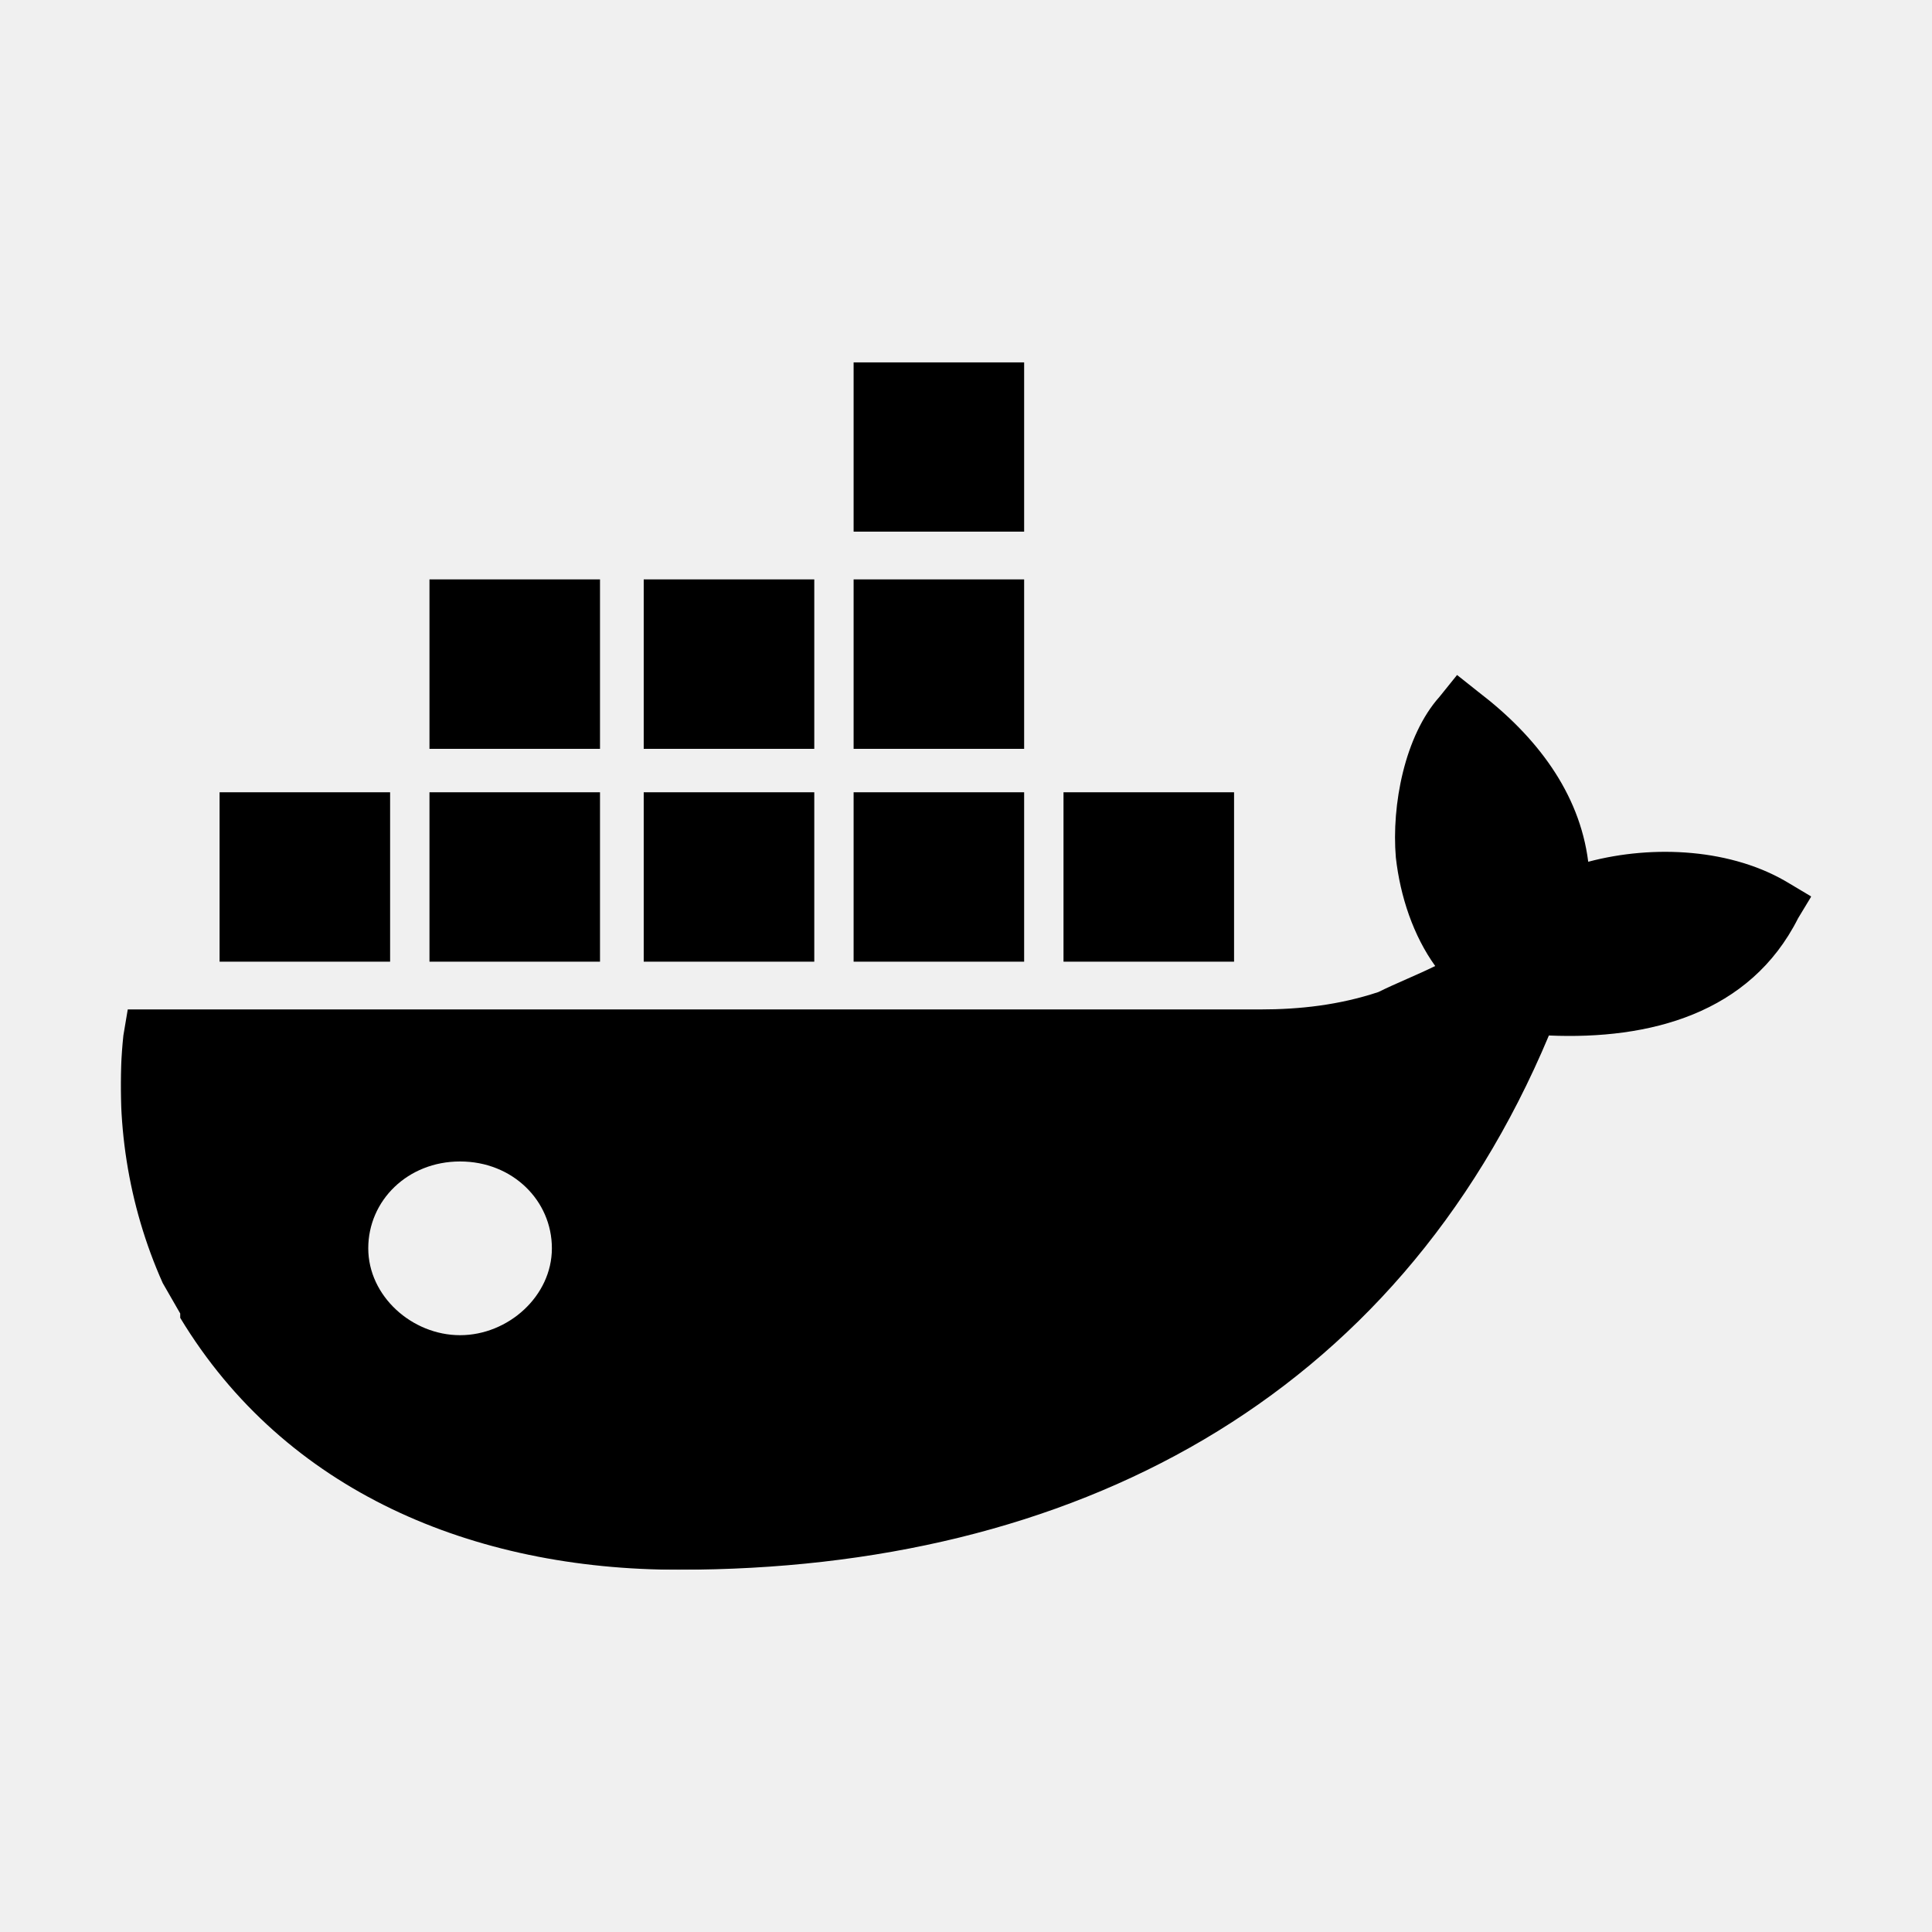
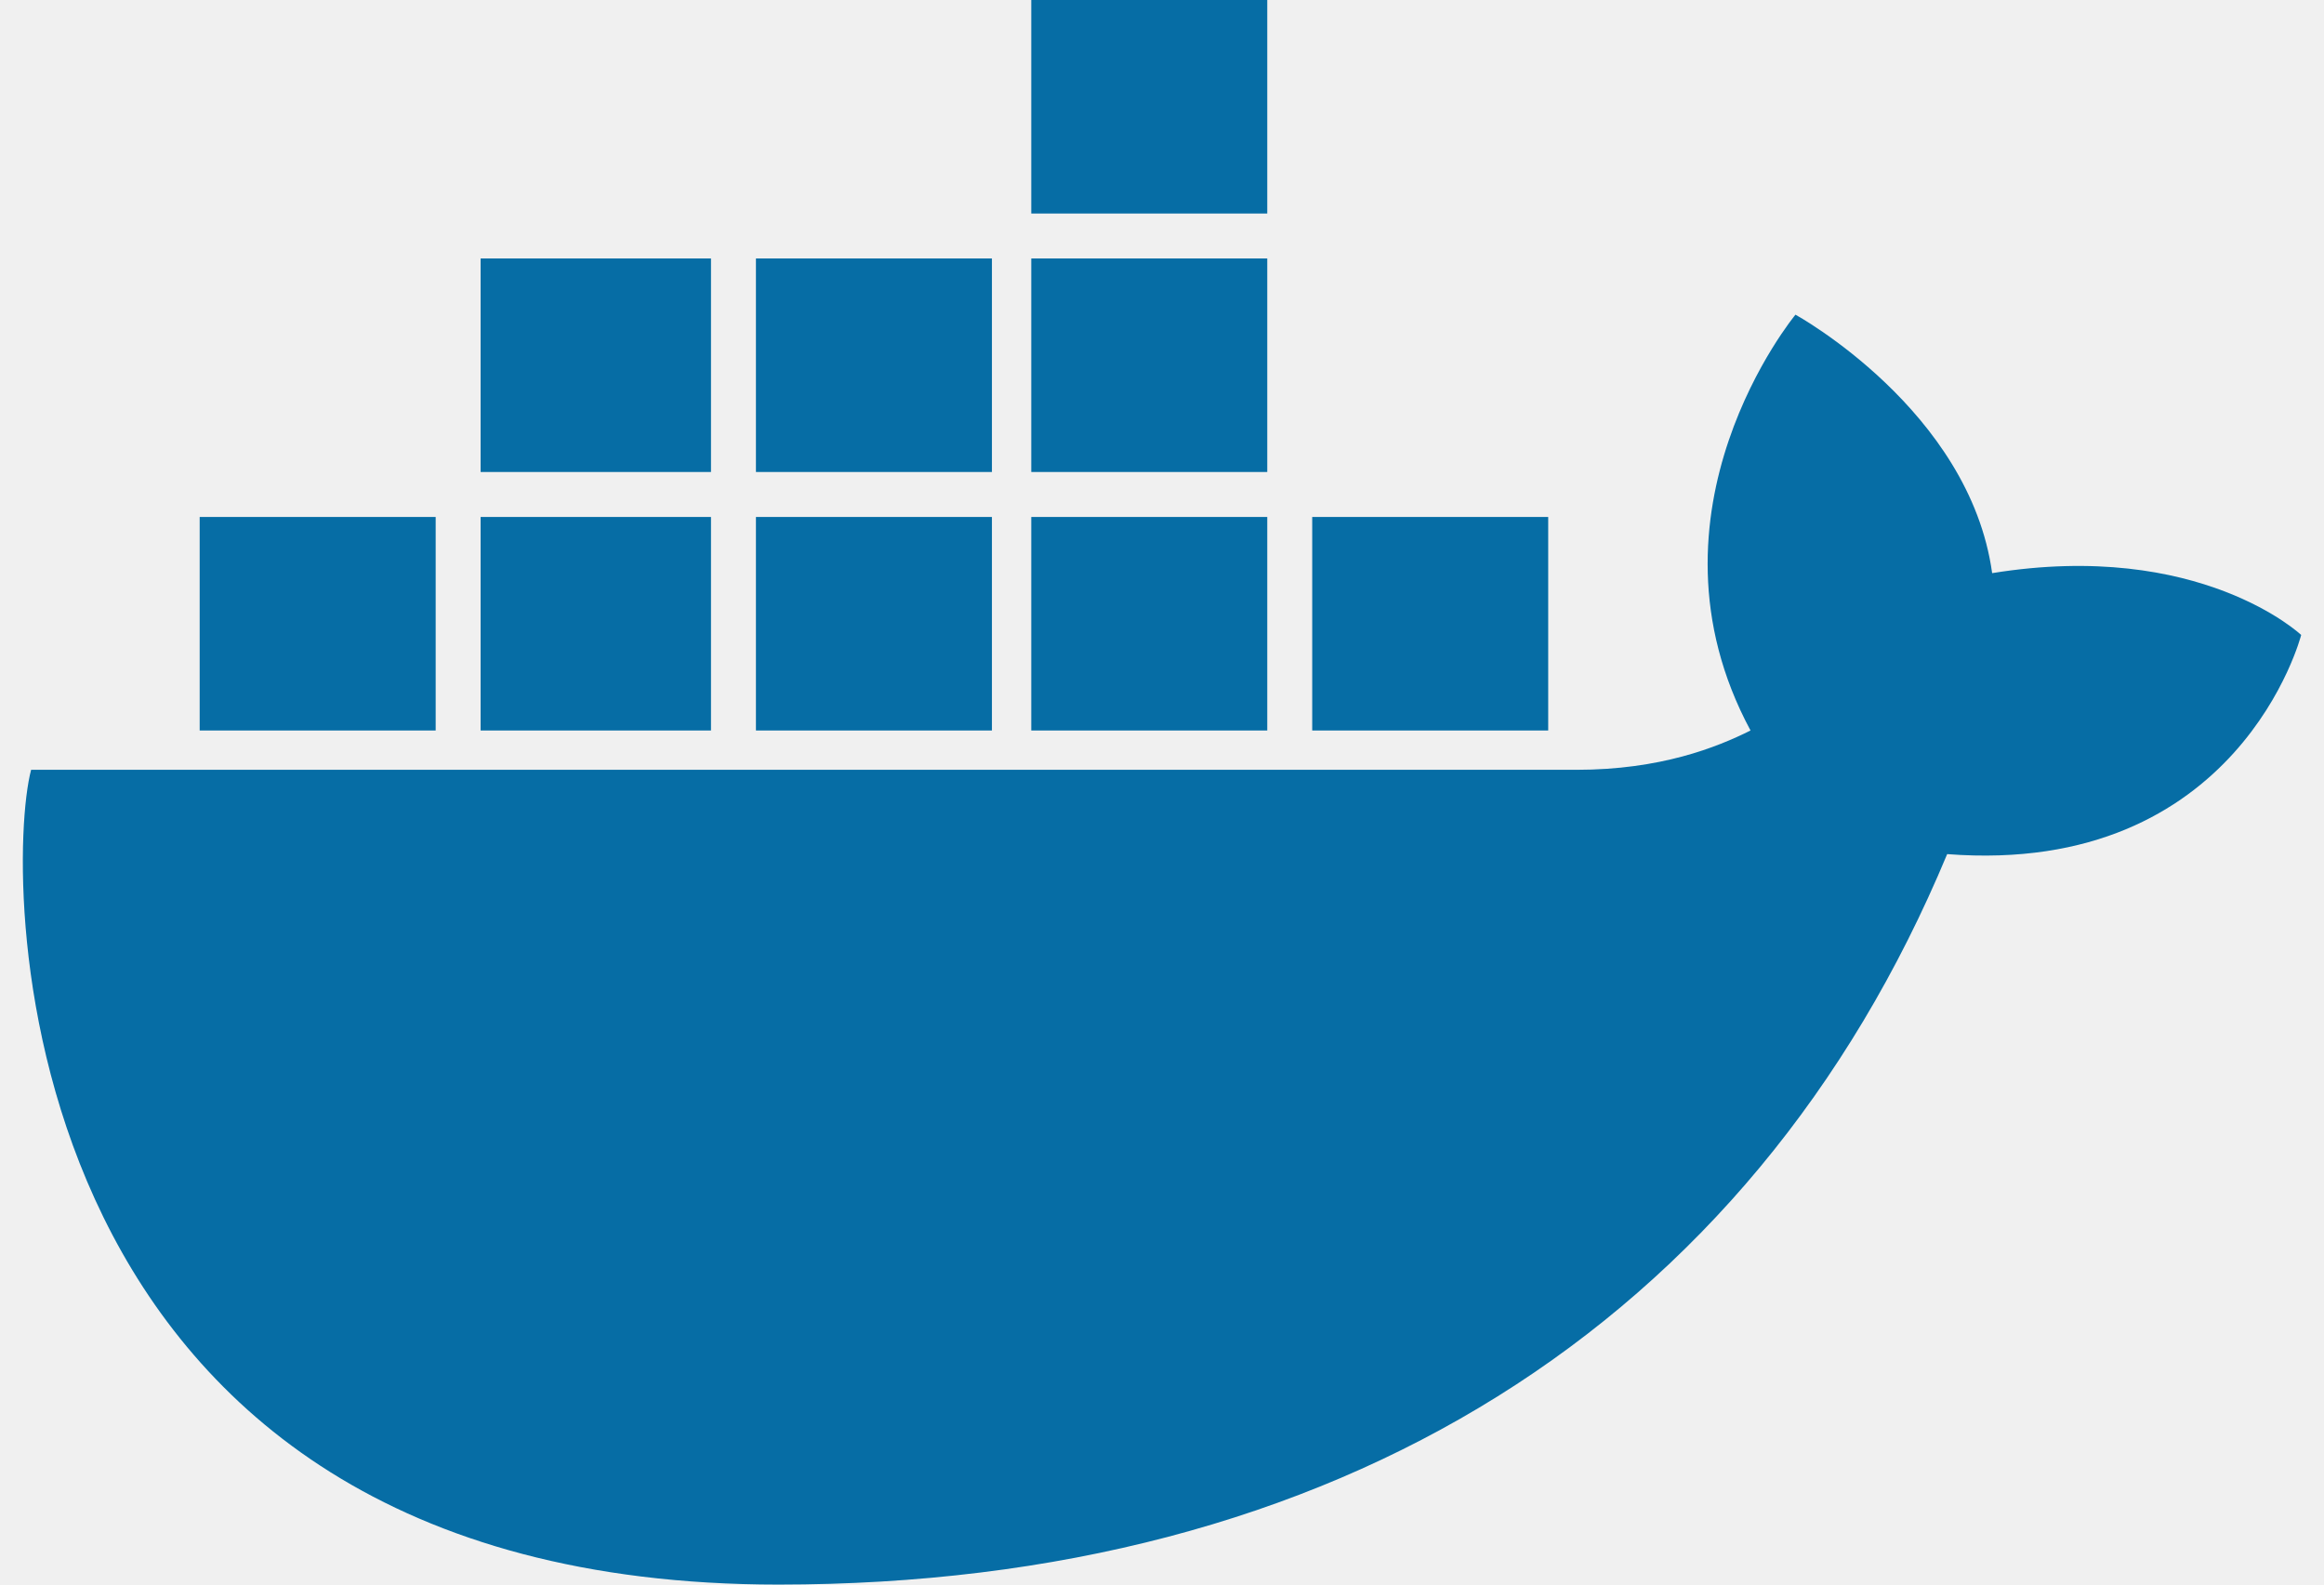
- <svg xmlns="http://www.w3.org/2000/svg" width="64" height="64" viewBox="0 0 64 64" fill="none">
-   <g clip-path="url(#clip0_719_74737)">
-     <mask id="mask0_719_74737" style="mask-type:luminance" maskUnits="userSpaceOnUse" x="4" y="12" width="56" height="40">
-       <path d="M60 12H4V52H60V12Z" fill="white" />
-     </mask>
-     <g mask="url(#mask0_719_74737)">
-       <path d="M15.241 44.23C13.647 44.23 12.199 42.935 12.199 41.352C12.199 39.77 13.502 38.475 15.241 38.475C16.979 38.475 18.282 39.77 18.282 41.352C18.282 42.935 16.834 44.23 15.241 44.23ZM52.612 28.547C52.323 26.245 50.874 24.374 48.991 22.935L48.267 22.36L47.688 23.079C46.529 24.374 46.094 26.676 46.239 28.403C46.384 29.698 46.818 30.993 47.543 32C46.963 32.288 46.239 32.575 45.66 32.863C44.356 33.295 43.052 33.439 41.749 33.439H4.232L4.087 34.302C3.797 37.036 4.232 39.914 5.391 42.504L5.97 43.511V43.655C9.446 49.41 15.675 52 22.483 52C35.52 52 46.239 46.389 51.309 34.302C54.641 34.446 57.972 33.583 59.565 30.417L60 29.698L59.276 29.266C57.393 28.115 54.785 27.971 52.612 28.547ZM33.926 26.245H28.277V31.856H33.926V26.245ZM33.926 19.194H28.277V24.806H33.926V19.194ZM33.926 12H28.277V17.611H33.926V12ZM40.88 26.245H35.23V31.856H40.88V26.245ZM19.876 26.245H14.227V31.856H19.876V26.245ZM26.974 26.245H21.324V31.856H26.974V26.245ZM12.923 26.245H7.274V31.856H12.923V26.245ZM26.974 19.194H21.324V24.806H26.974V19.194ZM19.876 19.194H14.227V24.806H19.876V19.194Z" fill="black" />
-     </g>
-   </g>
-   <defs>
-     <clipPath id="clip0_719_74737">
-       <rect width="64" height="64" rx="8" fill="white" />
-     </clipPath>
-   </defs>
+ <svg xmlns="http://www.w3.org/2000/svg" width="88" height="60" viewBox="0 0 88 60" fill="none">
+   <path d="M49.688 23.617H58.624H49.688ZM39.05 23.617H47.986H39.05ZM28.624 23.617H37.56H28.624ZM18.199 23.617H26.922H18.199ZM7.561 23.617H16.497H7.561ZM18.199 13.83H26.922H18.199ZM28.624 13.83H37.56H28.624ZM39.05 13.83H47.986H39.05ZM39.05 4.043H47.986H39.05Z" fill="black" />
+   <path fill-rule="evenodd" clip-rule="evenodd" d="M47.986 8.085H39.05V0H47.986V8.085ZM26.922 17.872H18.199V9.787H26.922V17.872ZM37.56 17.872H28.624V9.787H37.56V17.872ZM47.986 17.872H39.05V9.787H47.986V17.872ZM16.497 27.66H7.561V19.575H16.497V27.66ZM26.922 27.66H18.199V19.575H26.922V27.66ZM37.56 27.66H28.624V19.575H37.56V27.66ZM47.986 27.66H39.05V19.575H47.986V27.66ZM58.624 27.66H49.688V19.575H58.624V27.66Z" fill="#066DA5" />
+   <path d="M87.136 24.043C87.136 24.043 83.306 20.426 75.434 21.702C74.582 15.532 67.987 11.915 67.987 11.915C67.987 11.915 61.817 19.362 66.285 27.66C65.008 28.298 62.88 29.149 59.689 29.149H1.178C0.114 33.192 0.114 60 29.476 60C50.54 60 66.285 50.213 73.731 32.341C84.795 33.192 87.136 24.043 87.136 24.043Z" fill="#066DA5" />
</svg>
